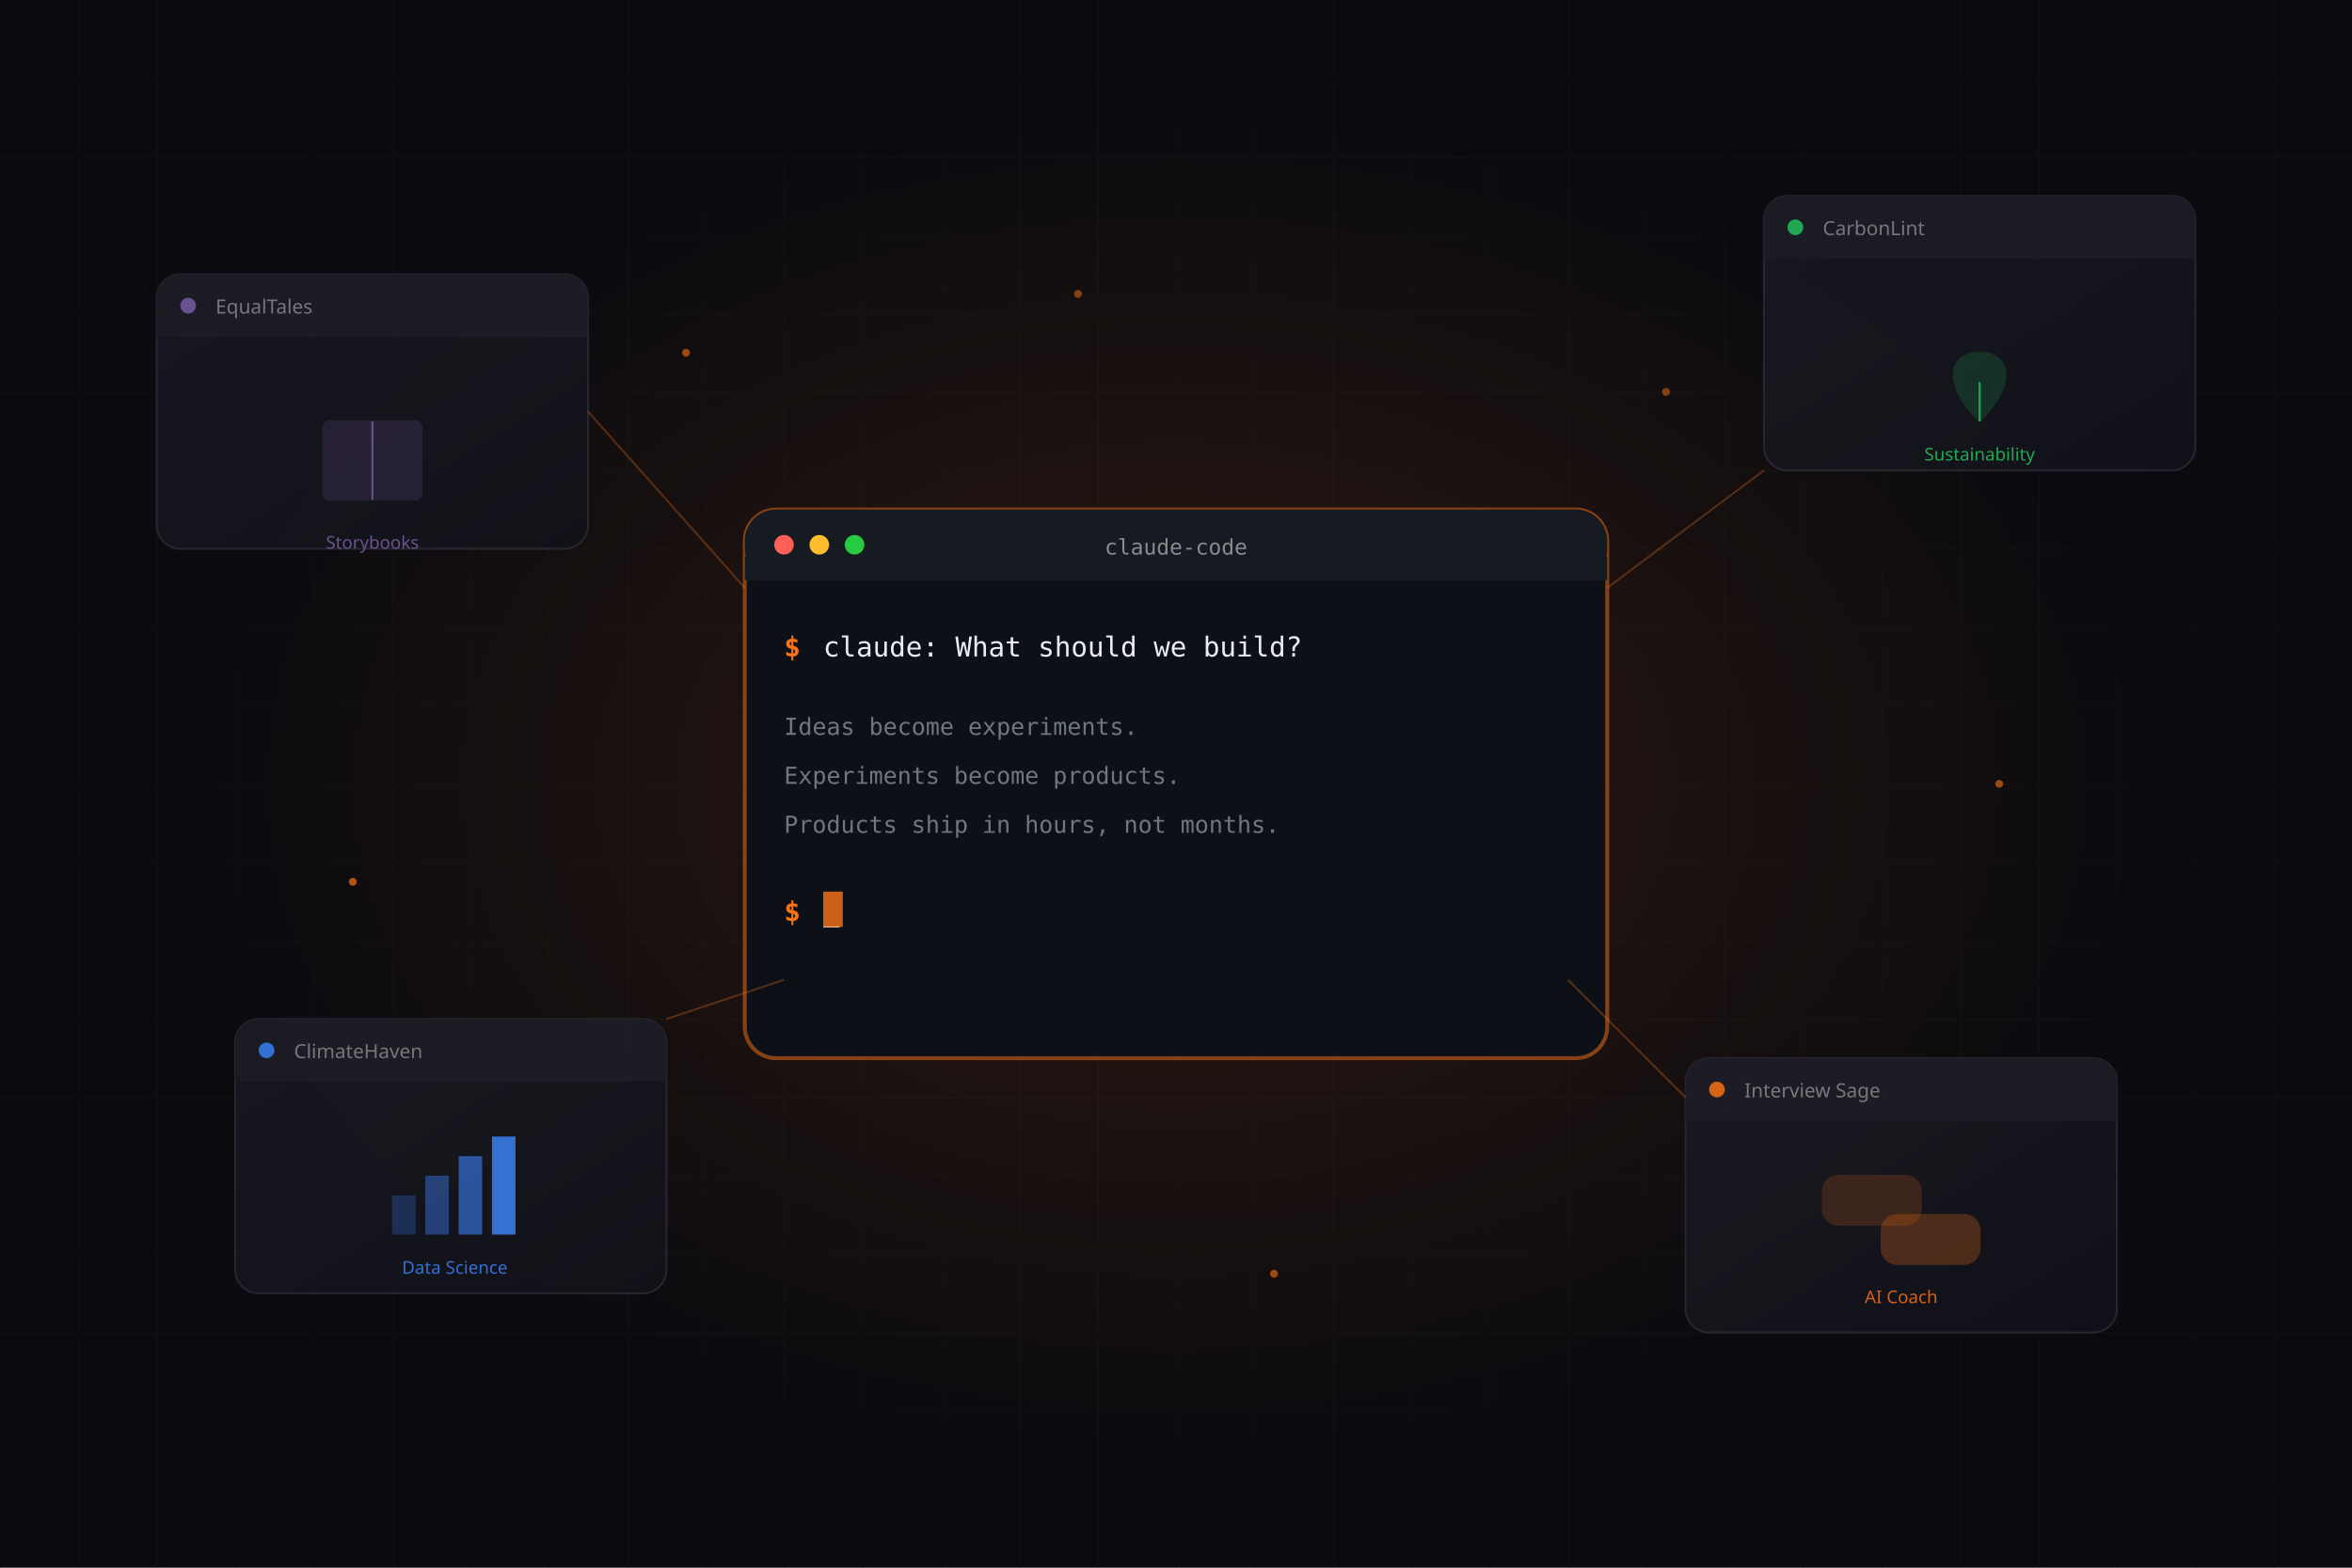
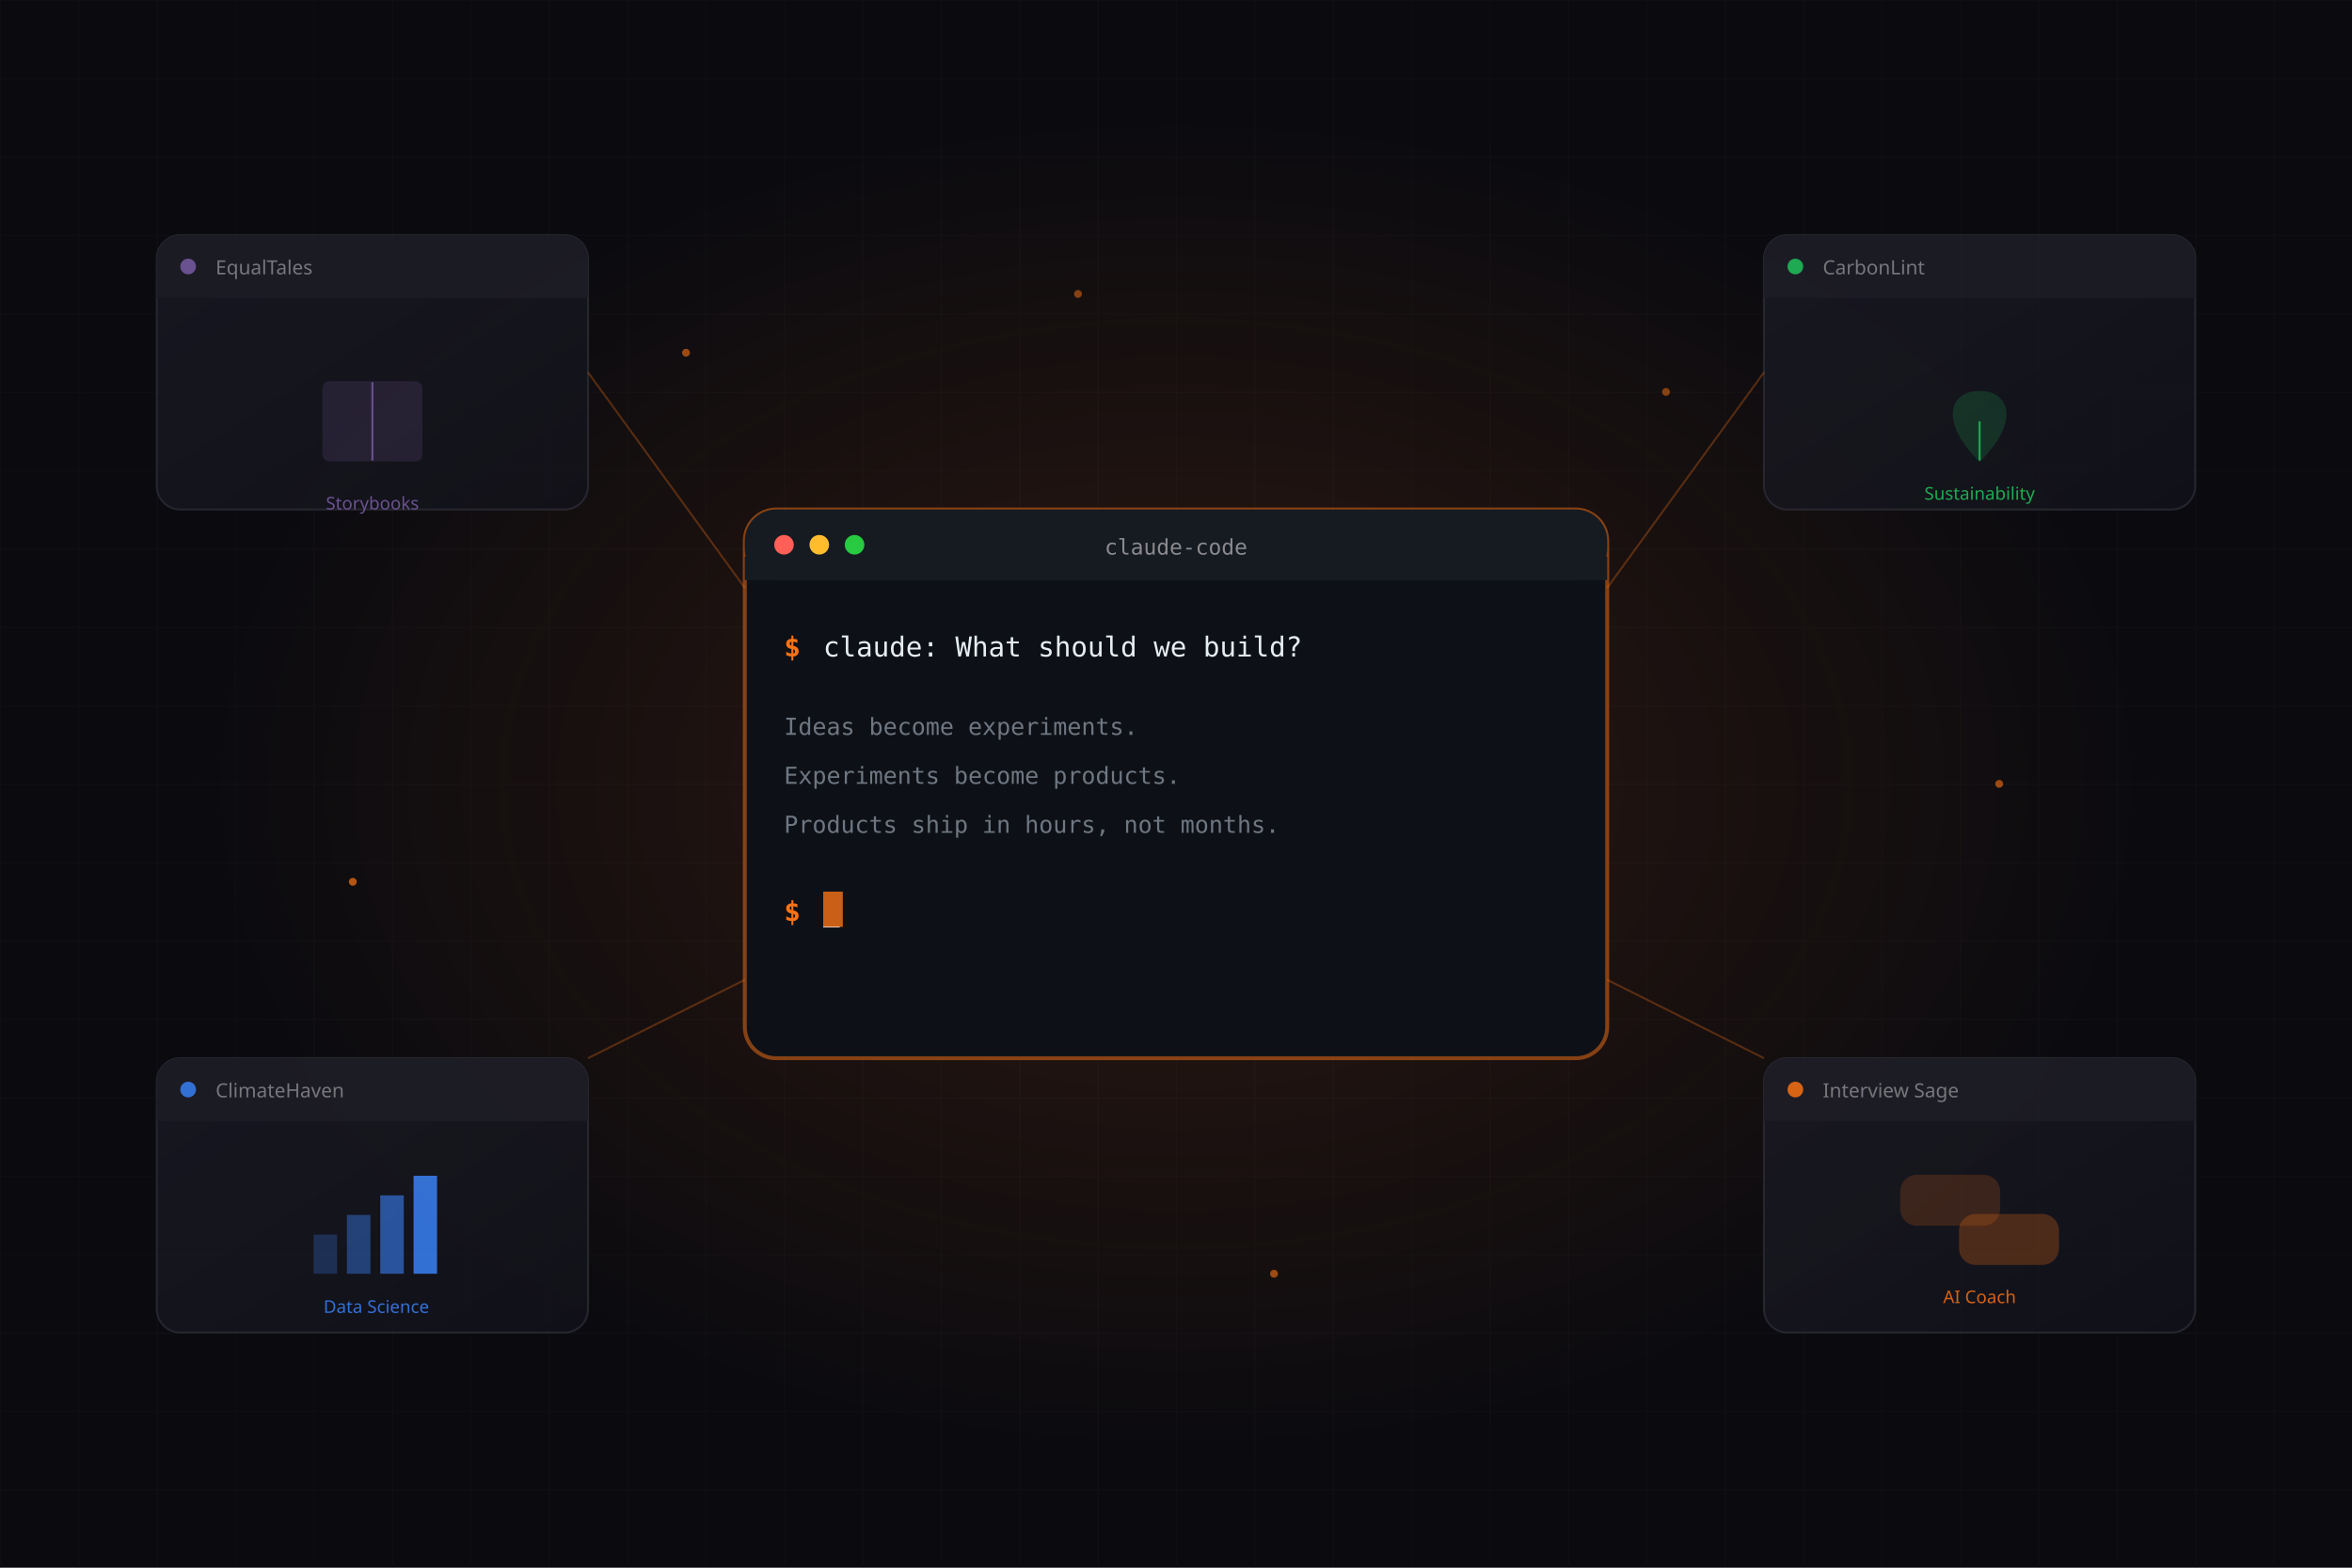
<svg xmlns="http://www.w3.org/2000/svg" width="1200" height="800" viewBox="0 0 1200 800" fill="none">
  <rect width="1200" height="800" fill="#0a0a0f" />
  <defs>
    <pattern id="grid" width="40" height="40" patternUnits="userSpaceOnUse">
      <path d="M 40 0 L 0 0 0 40" fill="none" stroke="#1a1a1f" stroke-width="0.5" />
    </pattern>
    <radialGradient id="centerGlow" cx="50%" cy="50%" r="50%">
      <stop offset="0%" stop-color="#f97316" stop-opacity="0.15" />
      <stop offset="100%" stop-color="#f97316" stop-opacity="0" />
    </radialGradient>
    <linearGradient id="cardGradient" x1="0%" y1="0%" x2="100%" y2="100%">
      <stop offset="0%" stop-color="#1a1a24" />
      <stop offset="100%" stop-color="#12121a" />
    </linearGradient>
  </defs>
  <rect width="1200" height="800" fill="url(#grid)" opacity="0.5" />
  <ellipse cx="600" cy="400" rx="500" ry="350" fill="url(#centerGlow)" />
-   <g transform="translate(80, 140)" opacity="0.85">
+   <g transform="translate(80, 120)" opacity="0.85">
    <rect width="220" height="140" rx="12" fill="url(#cardGradient)" stroke="#2a2a35" stroke-width="1" />
    <rect y="0" width="220" height="32" rx="12" fill="#1e1e28" />
    <rect y="20" width="220" height="12" fill="#1e1e28" />
    <circle cx="16" cy="16" r="4" fill="#7B5EA7" />
    <text x="30" y="20" fill="#8a8a8e" font-family="system-ui, sans-serif" font-size="10" font-weight="500">EqualTales</text>
    <g transform="translate(85, 65)">
      <rect x="0" y="10" width="50" height="40" rx="3" fill="#7B5EA7" opacity="0.2" stroke="#7B5EA7" stroke-width="1" />
      <line x1="25" y1="10" x2="25" y2="50" stroke="#7B5EA7" stroke-width="1" />
      <text x="25" y="75" text-anchor="middle" fill="#7B5EA7" font-family="system-ui" font-size="9">Storybooks</text>
    </g>
  </g>
-   <g transform="translate(900, 100)" opacity="0.85">
+   <g transform="translate(900, 120)" opacity="0.85">
    <rect width="220" height="140" rx="12" fill="url(#cardGradient)" stroke="#2a2a35" stroke-width="1" />
    <rect y="0" width="220" height="32" rx="12" fill="#1e1e28" />
    <rect y="20" width="220" height="12" fill="#1e1e28" />
    <circle cx="16" cy="16" r="4" fill="#22c55e" />
    <text x="30" y="20" fill="#8a8a8e" font-family="system-ui, sans-serif" font-size="10" font-weight="500">CarbonLint</text>
    <g transform="translate(85, 60)">
      <path d="M25 20 C10 20 5 35 25 55 C45 35 40 20 25 20" fill="#22c55e" opacity="0.2" stroke="#22c55e" stroke-width="1" />
      <line x1="25" y1="35" x2="25" y2="55" stroke="#22c55e" stroke-width="1" />
      <text x="25" y="75" text-anchor="middle" fill="#22c55e" font-family="system-ui" font-size="9">Sustainability</text>
    </g>
  </g>
-   <g transform="translate(120, 520)" opacity="0.85">
+   <g transform="translate(80, 540)" opacity="0.85">
    <rect width="220" height="140" rx="12" fill="url(#cardGradient)" stroke="#2a2a35" stroke-width="1" />
    <rect y="0" width="220" height="32" rx="12" fill="#1e1e28" />
    <rect y="20" width="220" height="12" fill="#1e1e28" />
    <circle cx="16" cy="16" r="4" fill="#3b82f6" />
    <text x="30" y="20" fill="#8a8a8e" font-family="system-ui, sans-serif" font-size="10" font-weight="500">ClimateHaven</text>
    <g transform="translate(75, 55)">
      <rect x="5" y="35" width="12" height="20" fill="#3b82f6" opacity="0.3" />
      <rect x="22" y="25" width="12" height="30" fill="#3b82f6" opacity="0.5" />
      <rect x="39" y="15" width="12" height="40" fill="#3b82f6" opacity="0.7" />
      <rect x="56" y="5" width="12" height="50" fill="#3b82f6" />
      <text x="37" y="75" text-anchor="middle" fill="#3b82f6" font-family="system-ui" font-size="9">Data Science</text>
    </g>
  </g>
-   <g transform="translate(860, 540)" opacity="0.85">
+   <g transform="translate(900, 540)" opacity="0.85">
    <rect width="220" height="140" rx="12" fill="url(#cardGradient)" stroke="#2a2a35" stroke-width="1" />
    <rect y="0" width="220" height="32" rx="12" fill="#1e1e28" />
    <rect y="20" width="220" height="12" fill="#1e1e28" />
    <circle cx="16" cy="16" r="4" fill="#f97316" />
    <text x="30" y="20" fill="#8a8a8e" font-family="system-ui, sans-serif" font-size="10" font-weight="500">Interview Sage</text>
    <g transform="translate(70, 50)">
      <rect x="0" y="10" width="50" height="25" rx="8" fill="#f97316" opacity="0.2" stroke="#f97316" stroke-width="1" />
      <rect x="30" y="30" width="50" height="25" rx="8" fill="#f97316" opacity="0.3" stroke="#f97316" stroke-width="1" />
      <text x="40" y="75" text-anchor="middle" fill="#f97316" font-family="system-ui" font-size="9">AI Coach</text>
    </g>
  </g>
  <g transform="translate(380, 260)">
    <rect width="440" height="280" rx="16" fill="#0d1117" stroke="#f97316" stroke-width="2" stroke-opacity="0.5" />
    <rect width="440" height="36" rx="16" fill="#161b22" />
    <rect y="24" width="440" height="12" fill="#161b22" />
    <circle cx="20" cy="18" r="5" fill="#ff5f56" />
    <circle cx="38" cy="18" r="5" fill="#ffbd2e" />
    <circle cx="56" cy="18" r="5" fill="#27ca40" />
    <text x="220" y="23" text-anchor="middle" fill="#8a8a8e" font-family="monospace" font-size="11">claude-code</text>
    <g transform="translate(20, 55)">
      <text y="20" fill="#f97316" font-family="monospace" font-size="14" font-weight="600">$</text>
      <text x="20" y="20" fill="#e6edf3" font-family="monospace" font-size="14">claude: What should we build?</text>
      <text y="60" fill="#6e7681" font-family="monospace" font-size="12">Ideas become experiments.</text>
      <text y="85" fill="#6e7681" font-family="monospace" font-size="12">Experiments become products.</text>
      <text y="110" fill="#6e7681" font-family="monospace" font-size="12">Products ship in hours, not months.</text>
      <text y="155" fill="#f97316" font-family="monospace" font-size="14" font-weight="600">$</text>
      <text x="20" y="155" fill="#e6edf3" font-family="monospace" font-size="14">_</text>
      <rect x="20" y="140" width="10" height="18" fill="#f97316" opacity="0.8">
        <animate attributeName="opacity" values="0.8;0.2;0.8" dur="1s" repeatCount="indefinite" />
      </rect>
    </g>
  </g>
  <g stroke="#f97316" stroke-width="1" opacity="0.3">
-     <line x1="300" y1="210" x2="380" y2="300" />
-     <line x1="900" y1="240" x2="820" y2="300" />
-     <line x1="340" y1="520" x2="400" y2="500" />
-     <line x1="860" y1="560" x2="800" y2="500" />
+     <line x1="300" y1="190" x2="380" y2="300" />
+     <line x1="900" y1="190" x2="820" y2="300" />
+     <line x1="300" y1="540" x2="380" y2="500" />
+     <line x1="900" y1="540" x2="820" y2="500" />
  </g>
  <g fill="#f97316">
    <circle cx="350" cy="180" r="2" opacity="0.6">
      <animate attributeName="opacity" values="0.6;0.2;0.6" dur="2s" repeatCount="indefinite" />
    </circle>
    <circle cx="850" cy="200" r="2" opacity="0.5">
      <animate attributeName="opacity" values="0.5;0.1;0.5" dur="2.5s" repeatCount="indefinite" />
    </circle>
    <circle cx="180" cy="450" r="2" opacity="0.7">
      <animate attributeName="opacity" values="0.7;0.2;0.7" dur="1.8s" repeatCount="indefinite" />
    </circle>
    <circle cx="1020" cy="400" r="2" opacity="0.6">
      <animate attributeName="opacity" values="0.6;0.3;0.6" dur="2.2s" repeatCount="indefinite" />
    </circle>
    <circle cx="550" cy="150" r="2" opacity="0.5">
      <animate attributeName="opacity" values="0.5;0.1;0.5" dur="1.5s" repeatCount="indefinite" />
    </circle>
    <circle cx="650" cy="650" r="2" opacity="0.6">
      <animate attributeName="opacity" values="0.6;0.2;0.6" dur="2s" repeatCount="indefinite" />
    </circle>
  </g>
</svg>
